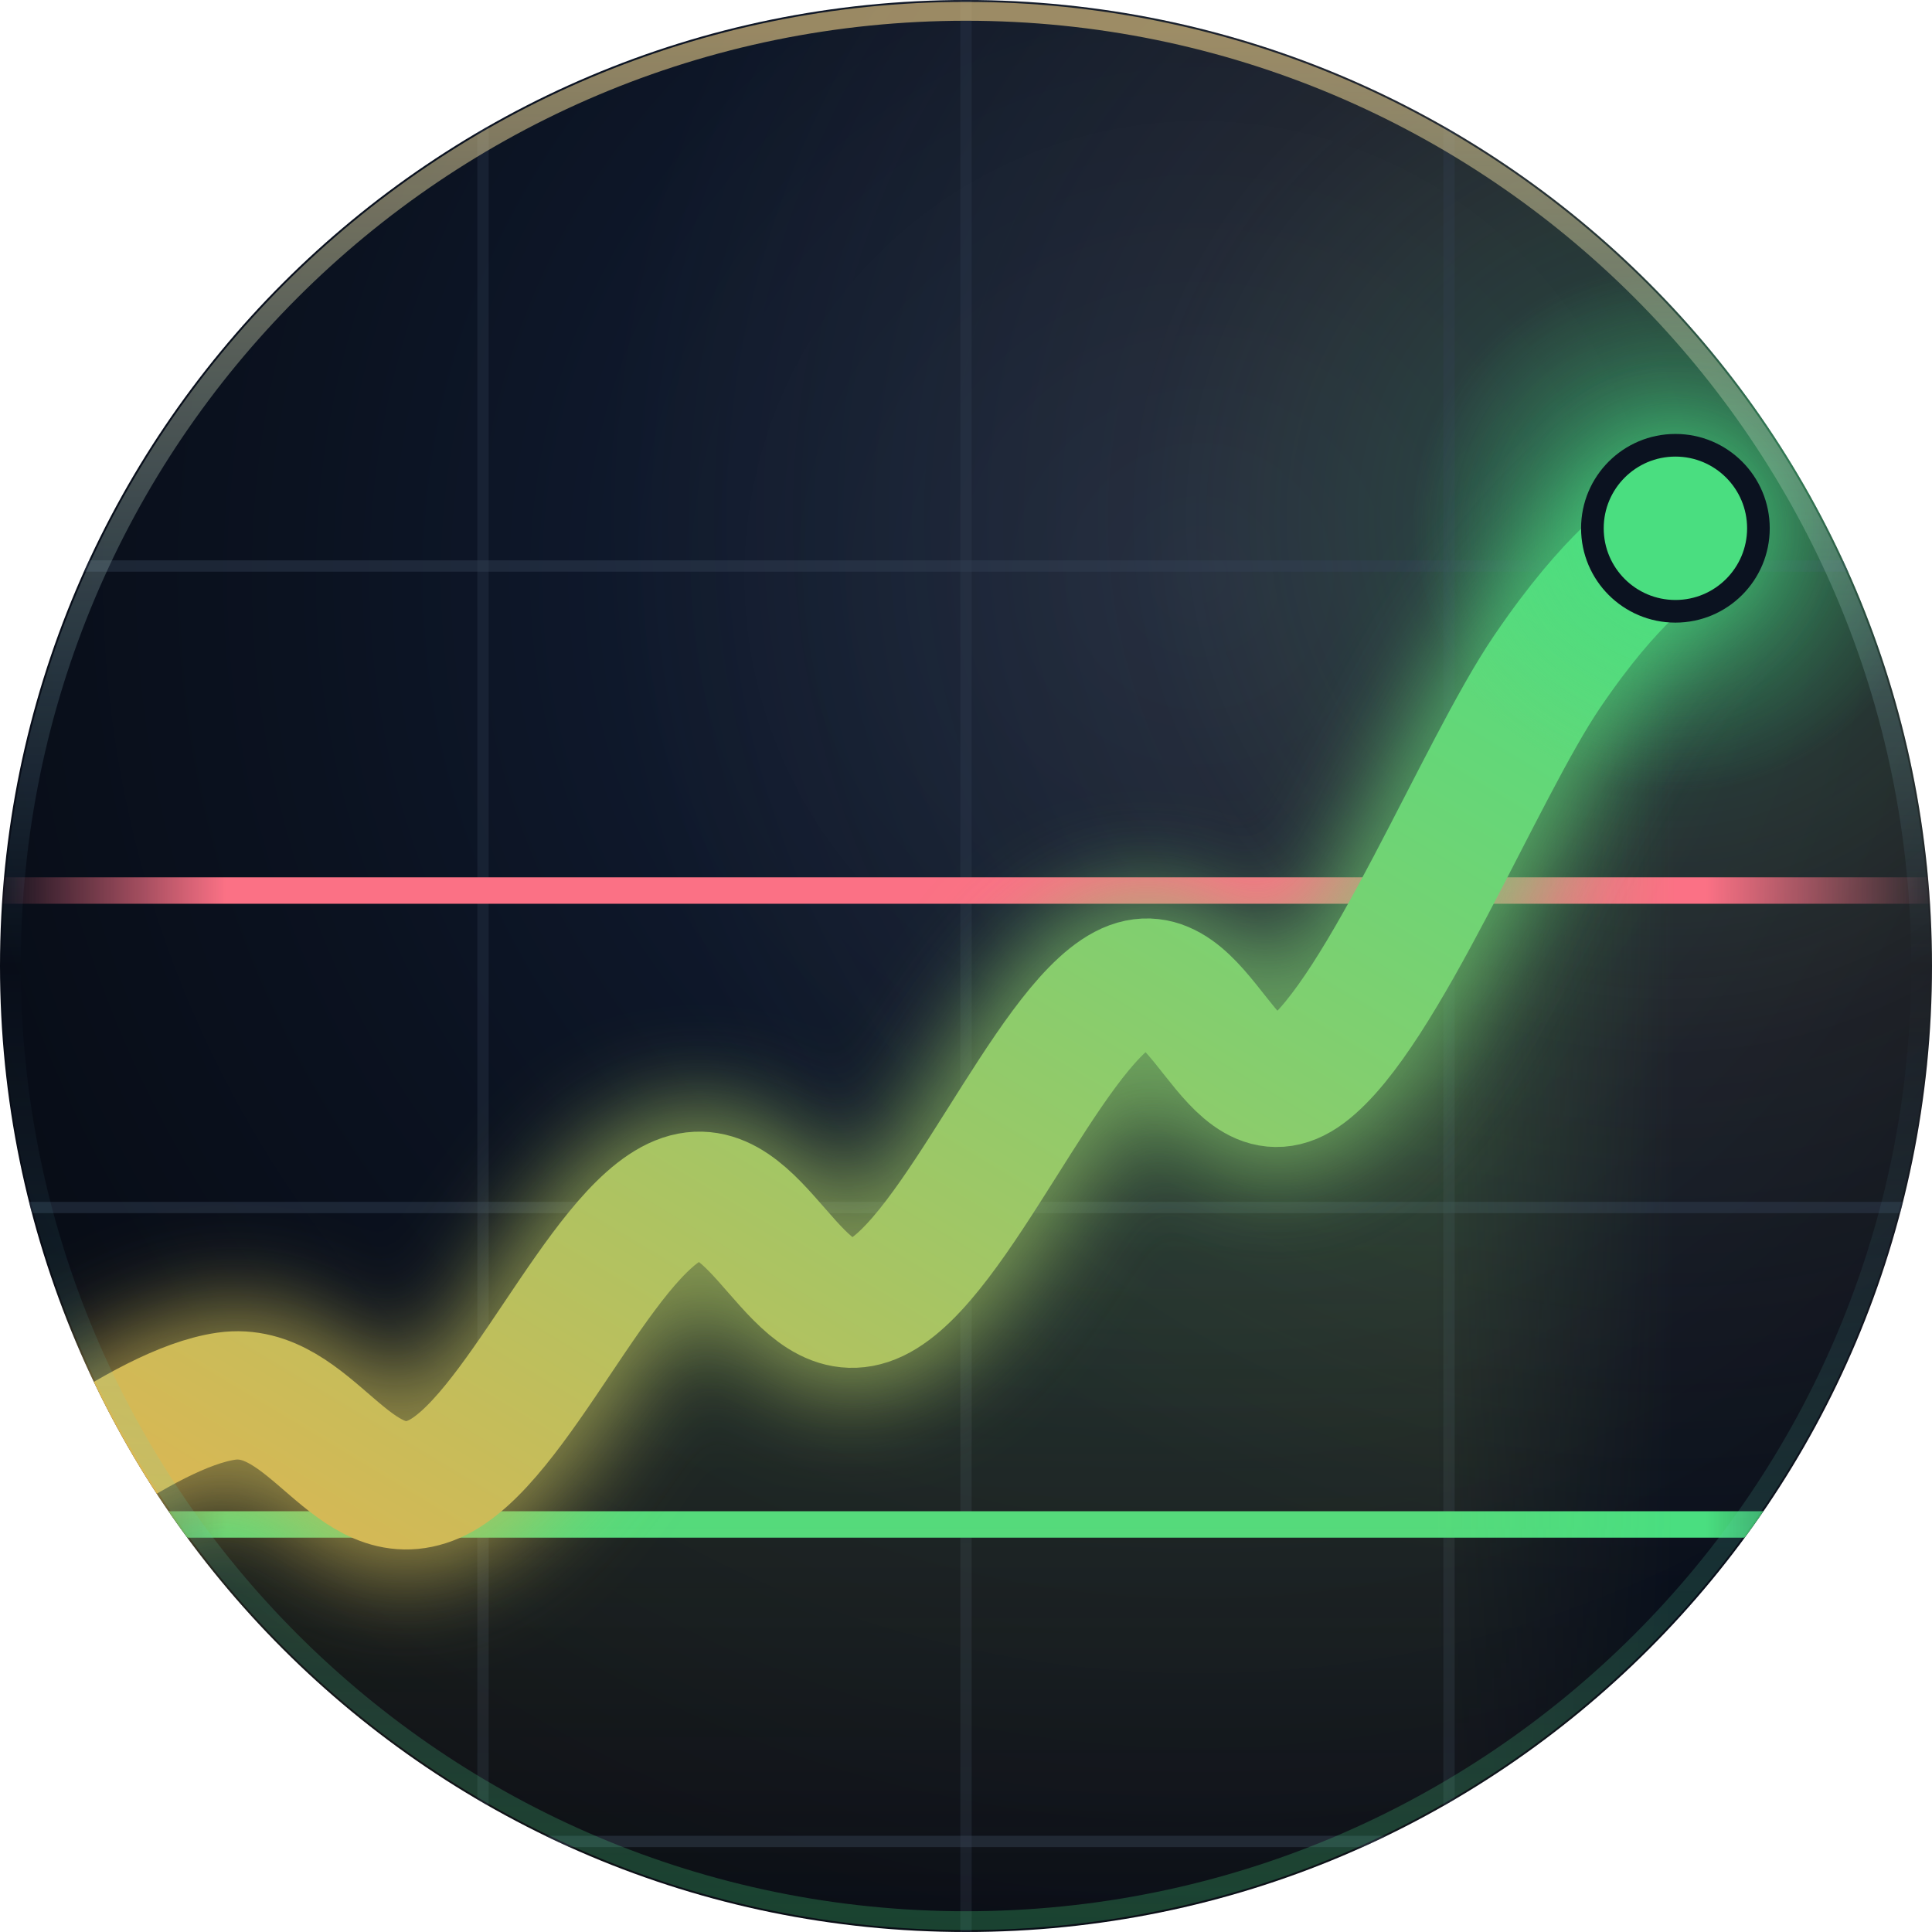
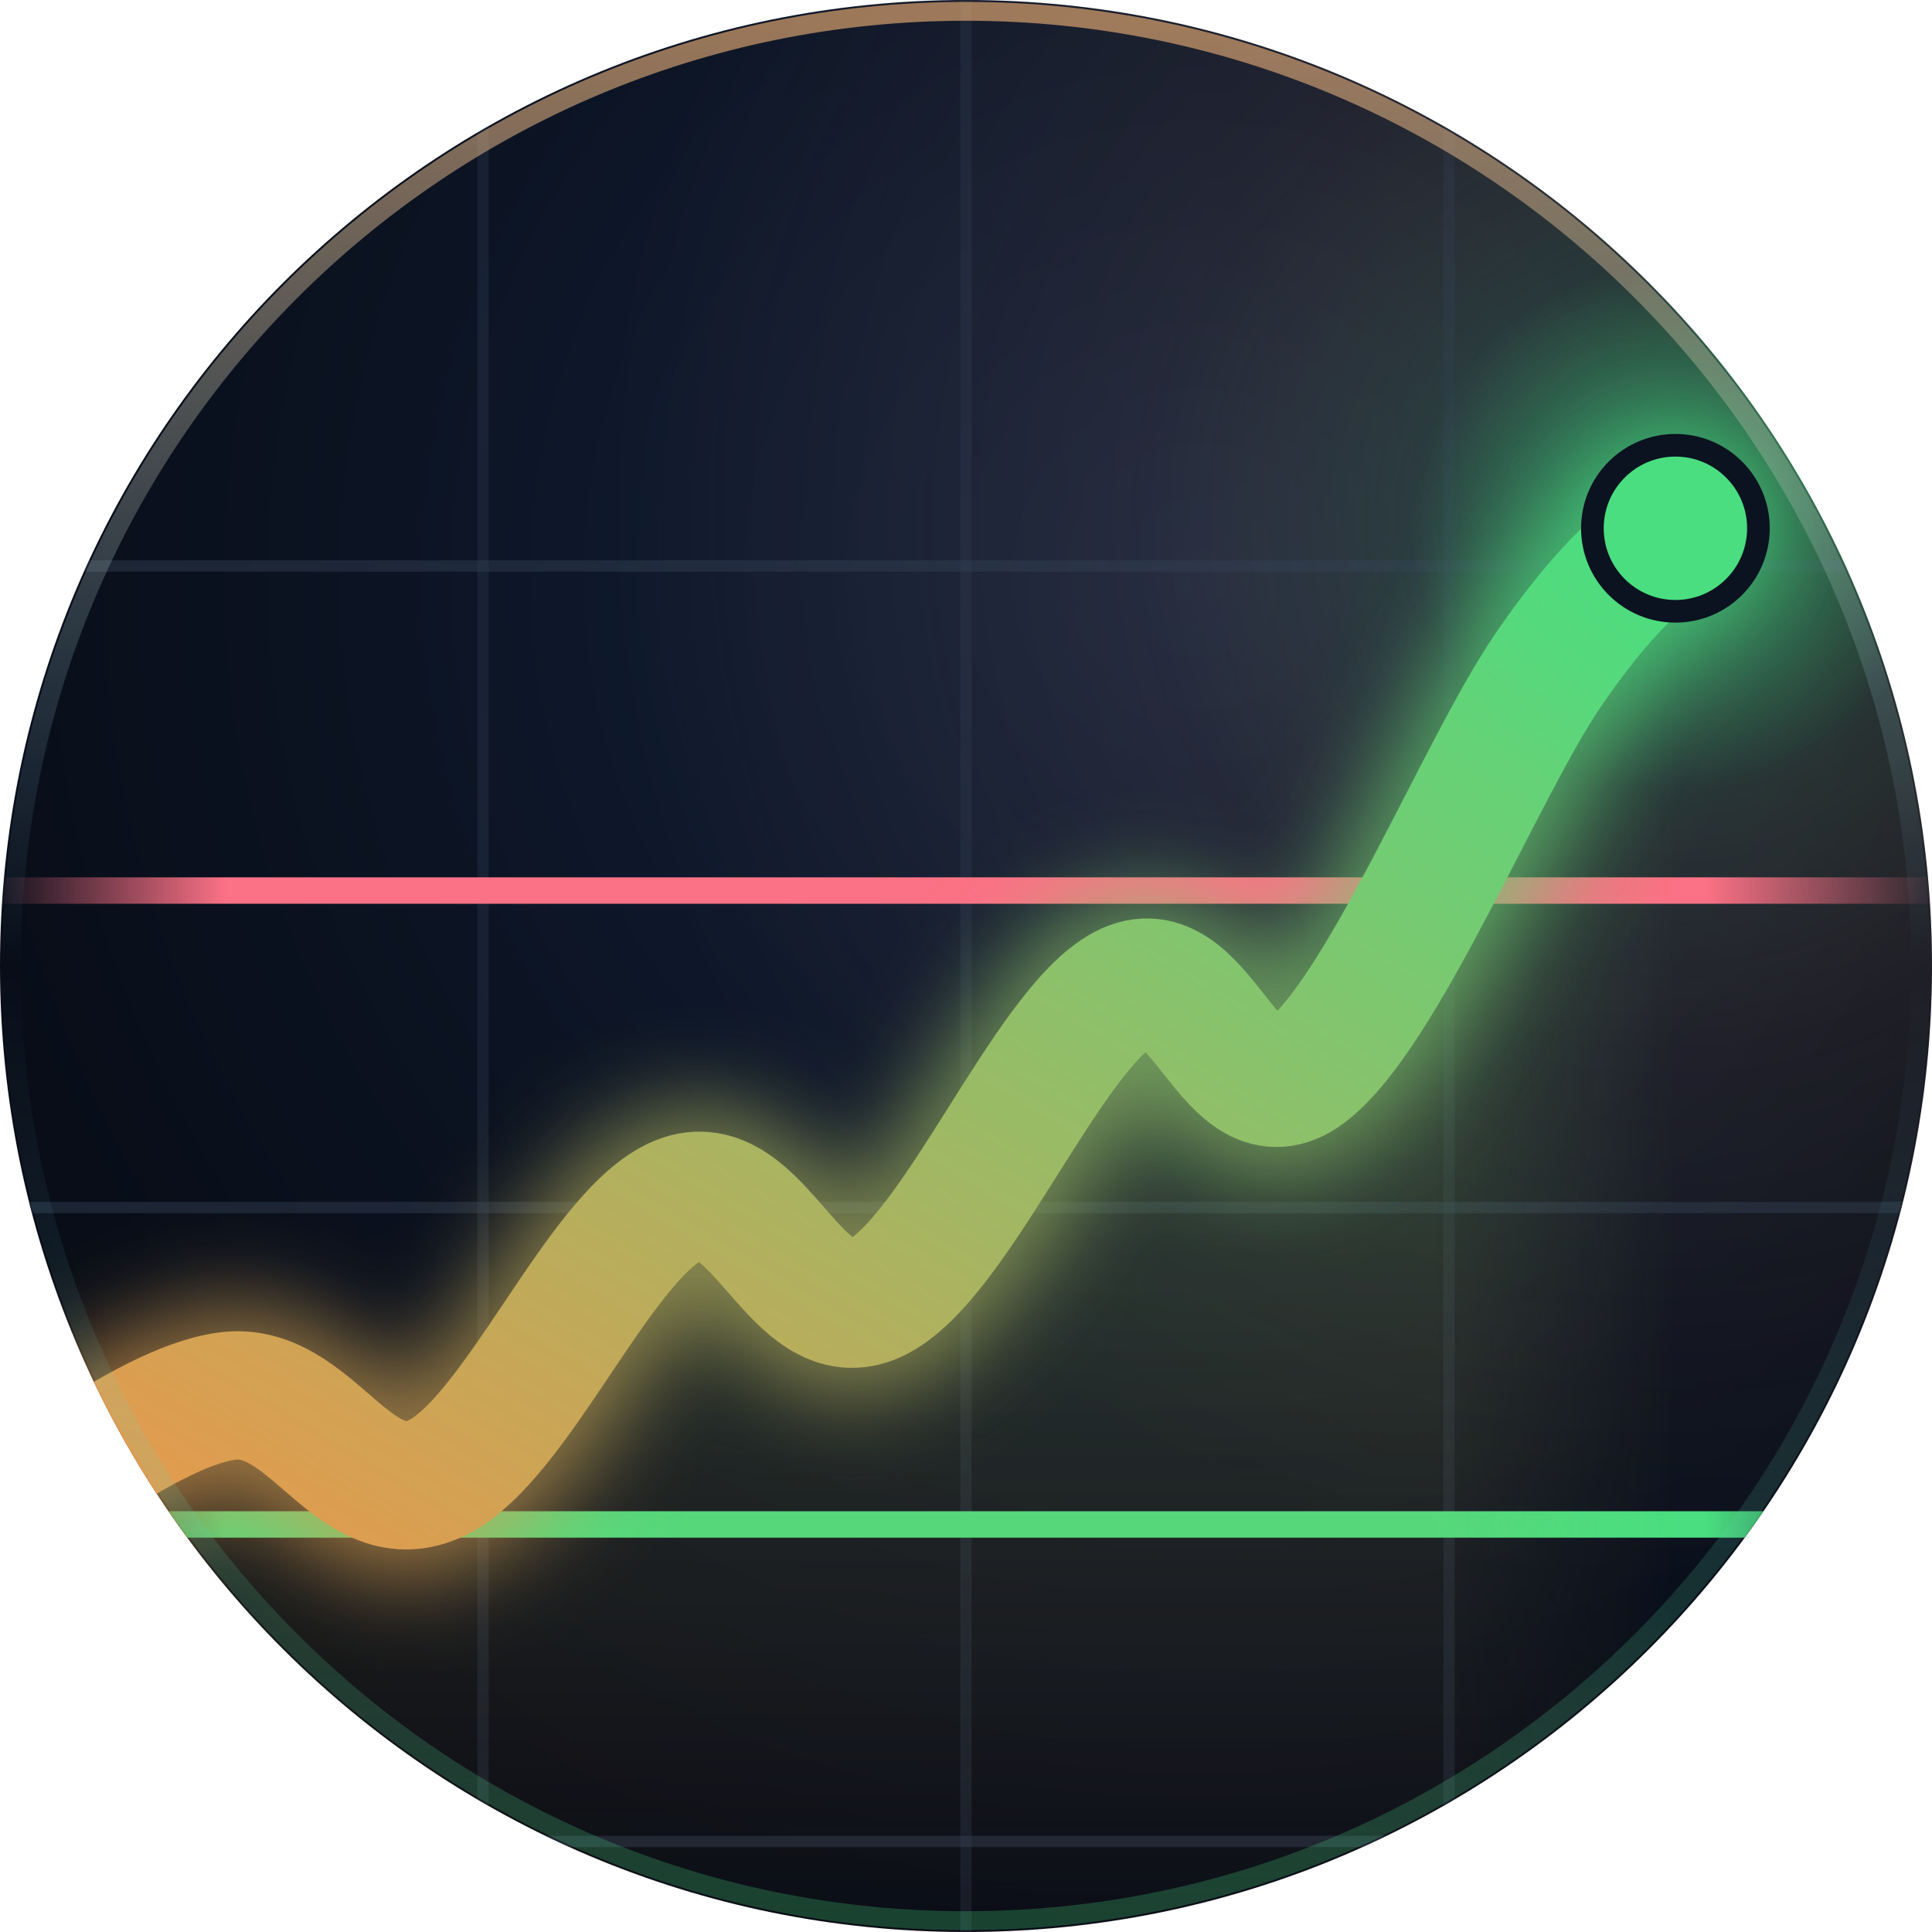
<svg xmlns="http://www.w3.org/2000/svg" viewBox="0 0 512 512">
  <defs>
    <clipPath id="c">
      <circle cx="256" cy="256" r="256" />
    </clipPath>
    <linearGradient id="ln" x1="0" y1="1" x2="1" y2="0">
-       <stop offset="0" stop-color="#e6b450" />
+       <stop offset="0" stop-color="#f0954a" />
      <stop offset="1" stop-color="#4ade80" />
    </linearGradient>
    <linearGradient id="ar" x1="0" y1="0" x2="0" y2="1">
      <stop offset="0" stop-color="#22c55e" stop-opacity=".38" />
-       <stop offset="1" stop-color="#e6b450" stop-opacity="0" />
+       <stop offset="1" stop-color="#f0954a" stop-opacity="0" />
    </linearGradient>
    <linearGradient id="fx" gradientUnits="userSpaceOnUse" x1="380" y1="0" x2="444" y2="0">
      <stop offset="0" stop-color="#fff" />
      <stop offset="1" stop-color="#fff" stop-opacity="0" />
    </linearGradient>
    <mask id="mk">
      <rect x="-20" y="0" width="560" height="560" fill="url(#fx)" />
    </mask>
    <linearGradient id="goldt" x1="0" y1="0" x2="0" y2="1">
-       <stop offset="0" stop-color="#fbe3a1" />
-       <stop offset="1" stop-color="#d9a23a" />
+       <stop offset="0" stop-color="#fcc89b" />
+       <stop offset="1" stop-color="#d9692a" />
    </linearGradient>
    <radialGradient id="bg" cx=".62" cy=".3" r=".85">
      <stop offset="0" stop-color="#14233f" />
      <stop offset=".55" stop-color="#0b1220" />
      <stop offset="1" stop-color="#05080f" />
    </radialGradient>
    <radialGradient id="spot" cx=".86" cy=".27" r=".55">
      <stop offset="0" stop-color="#4ade80" stop-opacity=".28" />
-       <stop offset=".5" stop-color="#e6b450" stop-opacity=".08" />
-       <stop offset="1" stop-color="#e6b450" stop-opacity="0" />
+       <stop offset=".5" stop-color="#f0954a" stop-opacity=".08" />
+       <stop offset="1" stop-color="#f0954a" stop-opacity="0" />
    </radialGradient>
    <linearGradient id="rim" x1="0" y1="0" x2="0" y2="1">
-       <stop offset="0" stop-color="#f5d48a" stop-opacity=".6" />
+       <stop offset="0" stop-color="#f8b77a" stop-opacity=".6" />
      <stop offset=".5" stop-color="#7dd3fc" stop-opacity="0" />
      <stop offset="1" stop-color="#4ade80" stop-opacity=".25" />
    </linearGradient>
    <filter id="blur" x="-20%" y="-20%" width="140%" height="140%">
      <feGaussianBlur stdDeviation="12" />
    </filter>
    <linearGradient id="hfg" x1="0" y1="0" x2="1" y2="0">
      <stop offset="0" stop-color="#fff" stop-opacity="0" />
      <stop offset=".12" stop-color="#fff" />
      <stop offset=".88" stop-color="#fff" />
      <stop offset="1" stop-color="#fff" stop-opacity="0" />
    </linearGradient>
    <mask id="hf" maskUnits="userSpaceOnUse" x="0" y="0" width="512" height="512">
      <rect width="512" height="512" fill="url(#hfg)" />
    </mask>
    <filter id="sg" x="-10%" y="-200%" width="120%" height="500%">
      <feGaussianBlur stdDeviation="5" />
    </filter>
    <radialGradient id="gl">
      <stop offset="0" stop-color="#4ade80" stop-opacity=".55" />
      <stop offset="1" stop-color="#4ade80" stop-opacity="0" />
    </radialGradient>
  </defs>
  <circle cx="256" cy="256" r="256" fill="url(#bg)" />
  <g clip-path="url(#c)">
    <rect width="512" height="512" fill="url(#spot)" />
    <line x1="0" y1="150" x2="512" y2="150" stroke="#334155" stroke-opacity=".45" stroke-width="3" />
    <line x1="0" y1="320" x2="512" y2="320" stroke="#334155" stroke-opacity=".45" stroke-width="3" />
    <line x1="0" y1="488" x2="512" y2="488" stroke="#334155" stroke-opacity=".45" stroke-width="3" />
    <line x1="128" y1="0" x2="128" y2="512" stroke="#334155" stroke-opacity=".3" stroke-width="3" />
    <line x1="256" y1="0" x2="256" y2="512" stroke="#334155" stroke-opacity=".3" stroke-width="3" />
    <line x1="384" y1="0" x2="384" y2="512" stroke="#334155" stroke-opacity=".3" stroke-width="3" />
    <line x1="0" y1="236" x2="512" y2="236" stroke="#fb7185" stroke-width="19.6" opacity=".55" mask="url(#hf)" filter="url(#sg)" />
    <line x1="0" y1="236" x2="512" y2="236" stroke="#fb7185" stroke-width="7.0" stroke-linecap="round" mask="url(#hf)" />
    <line x1="0" y1="404" x2="512" y2="404" stroke="#4ade80" stroke-width="19.6" opacity=".55" mask="url(#hf)" filter="url(#sg)" />
    <line x1="0" y1="404" x2="512" y2="404" stroke="#4ade80" stroke-width="7.0" stroke-linecap="round" mask="url(#hf)" />
    <path d="M-10 410 C2.6 402.8 37.5 373.2 60 370 C82.5 366.8 93.4 401.4 115 392 C136.6 382.6 158.9 326.6 180 318 C201.1 309.4 210.8 354.1 232 344 C253.2 333.9 277.5 272.8 298 262 C318.5 251.2 325.8 299.1 346 284 C366.2 268.9 392.4 203.9 410 178 C427.6 152.1 437.9 146.8 444 140 L444 520 L-10 520 Z" fill="url(#ar)" mask="url(#mk)" />
    <path d="M-10 410 C2.6 402.8 37.5 373.2 60 370 C82.5 366.8 93.4 401.4 115 392 C136.6 382.6 158.9 326.6 180 318 C201.1 309.4 210.8 354.1 232 344 C253.2 333.9 277.5 272.8 298 262 C318.5 251.2 325.8 299.1 346 284 C366.2 268.9 392.4 203.9 410 178 C427.6 152.1 437.9 146.8 444 140" fill="none" stroke="url(#ln)" stroke-width="48" stroke-linecap="round" opacity=".7" filter="url(#blur)" />
    <path d="M-10 410 C2.6 402.8 37.5 373.2 60 370 C82.5 366.8 93.4 401.4 115 392 C136.6 382.6 158.9 326.6 180 318 C201.1 309.4 210.8 354.1 232 344 C253.2 333.9 277.5 272.8 298 262 C318.5 251.2 325.8 299.1 346 284 C366.2 268.9 392.4 203.9 410 178 C427.6 152.1 437.9 146.8 444 140" fill="none" stroke="url(#ln)" stroke-width="34" stroke-linecap="round" stroke-linejoin="round" />
    <circle cx="444" cy="140" r="70" fill="url(#gl)" />
  </g>
  <circle cx="444" cy="140" r="22" fill="#4ade80" stroke="#0b1220" stroke-width="6" />
  <circle cx="256" cy="256" r="253" fill="none" stroke="url(#rim)" stroke-width="5" />
</svg>
